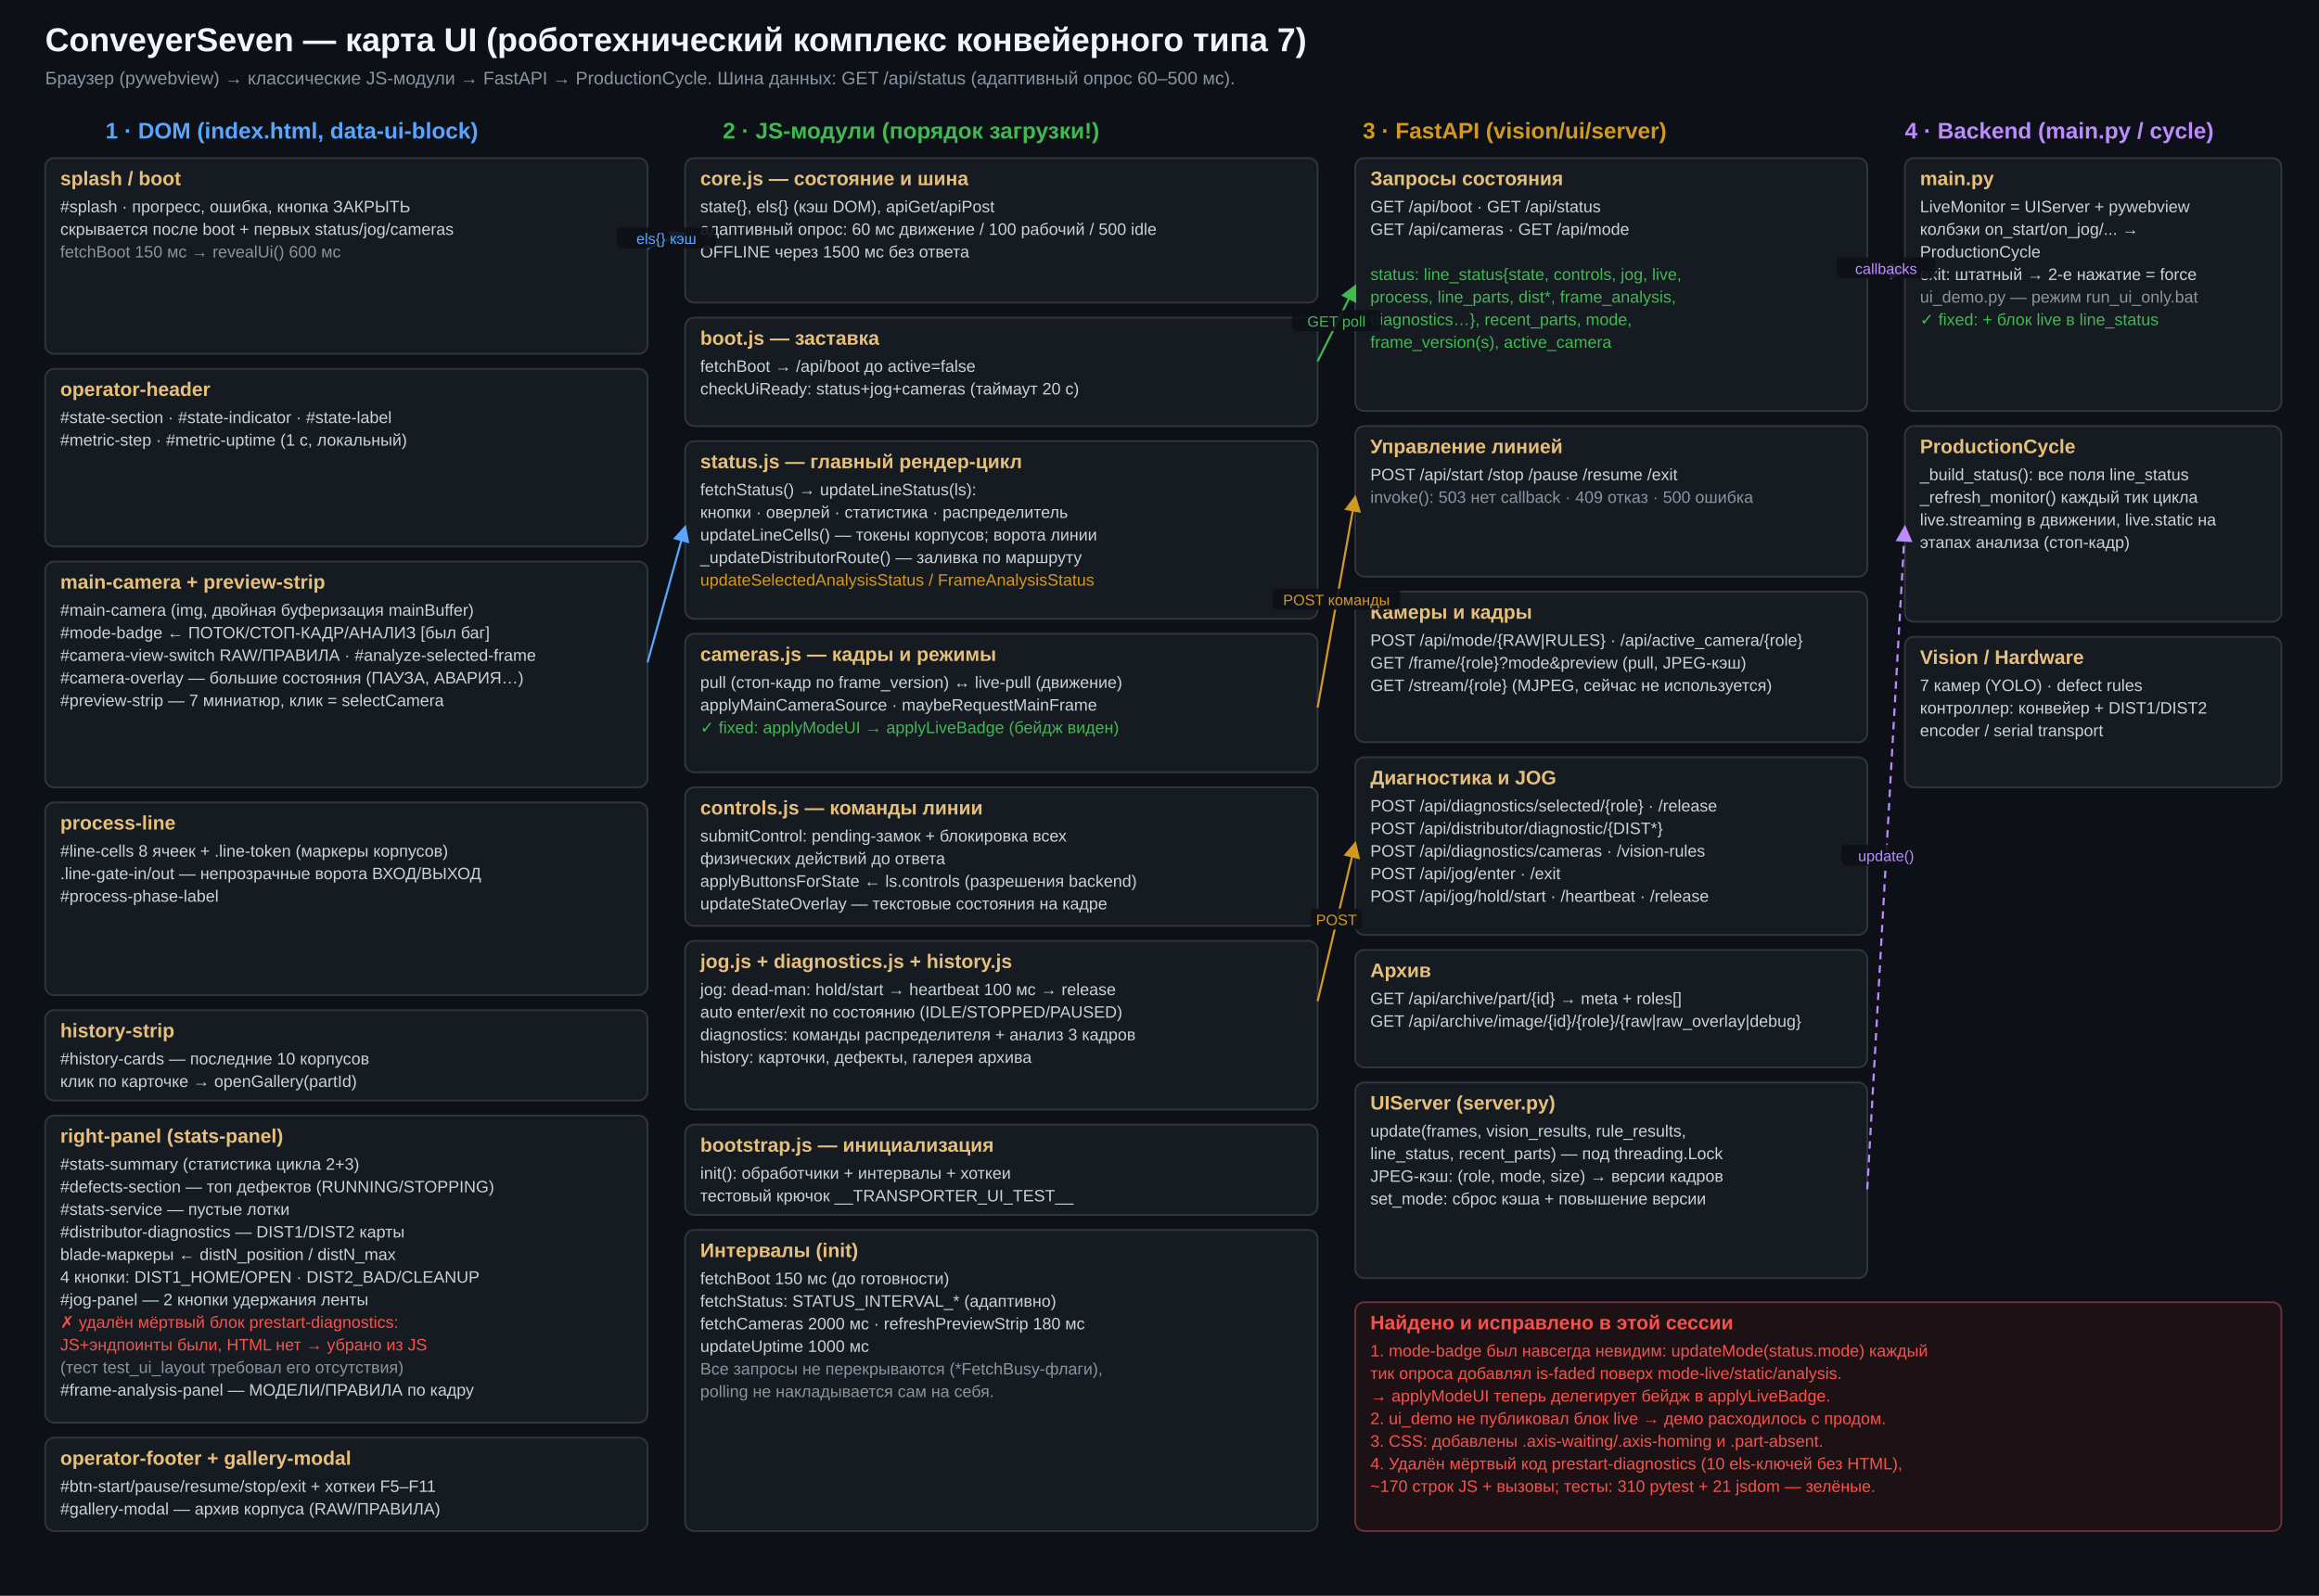
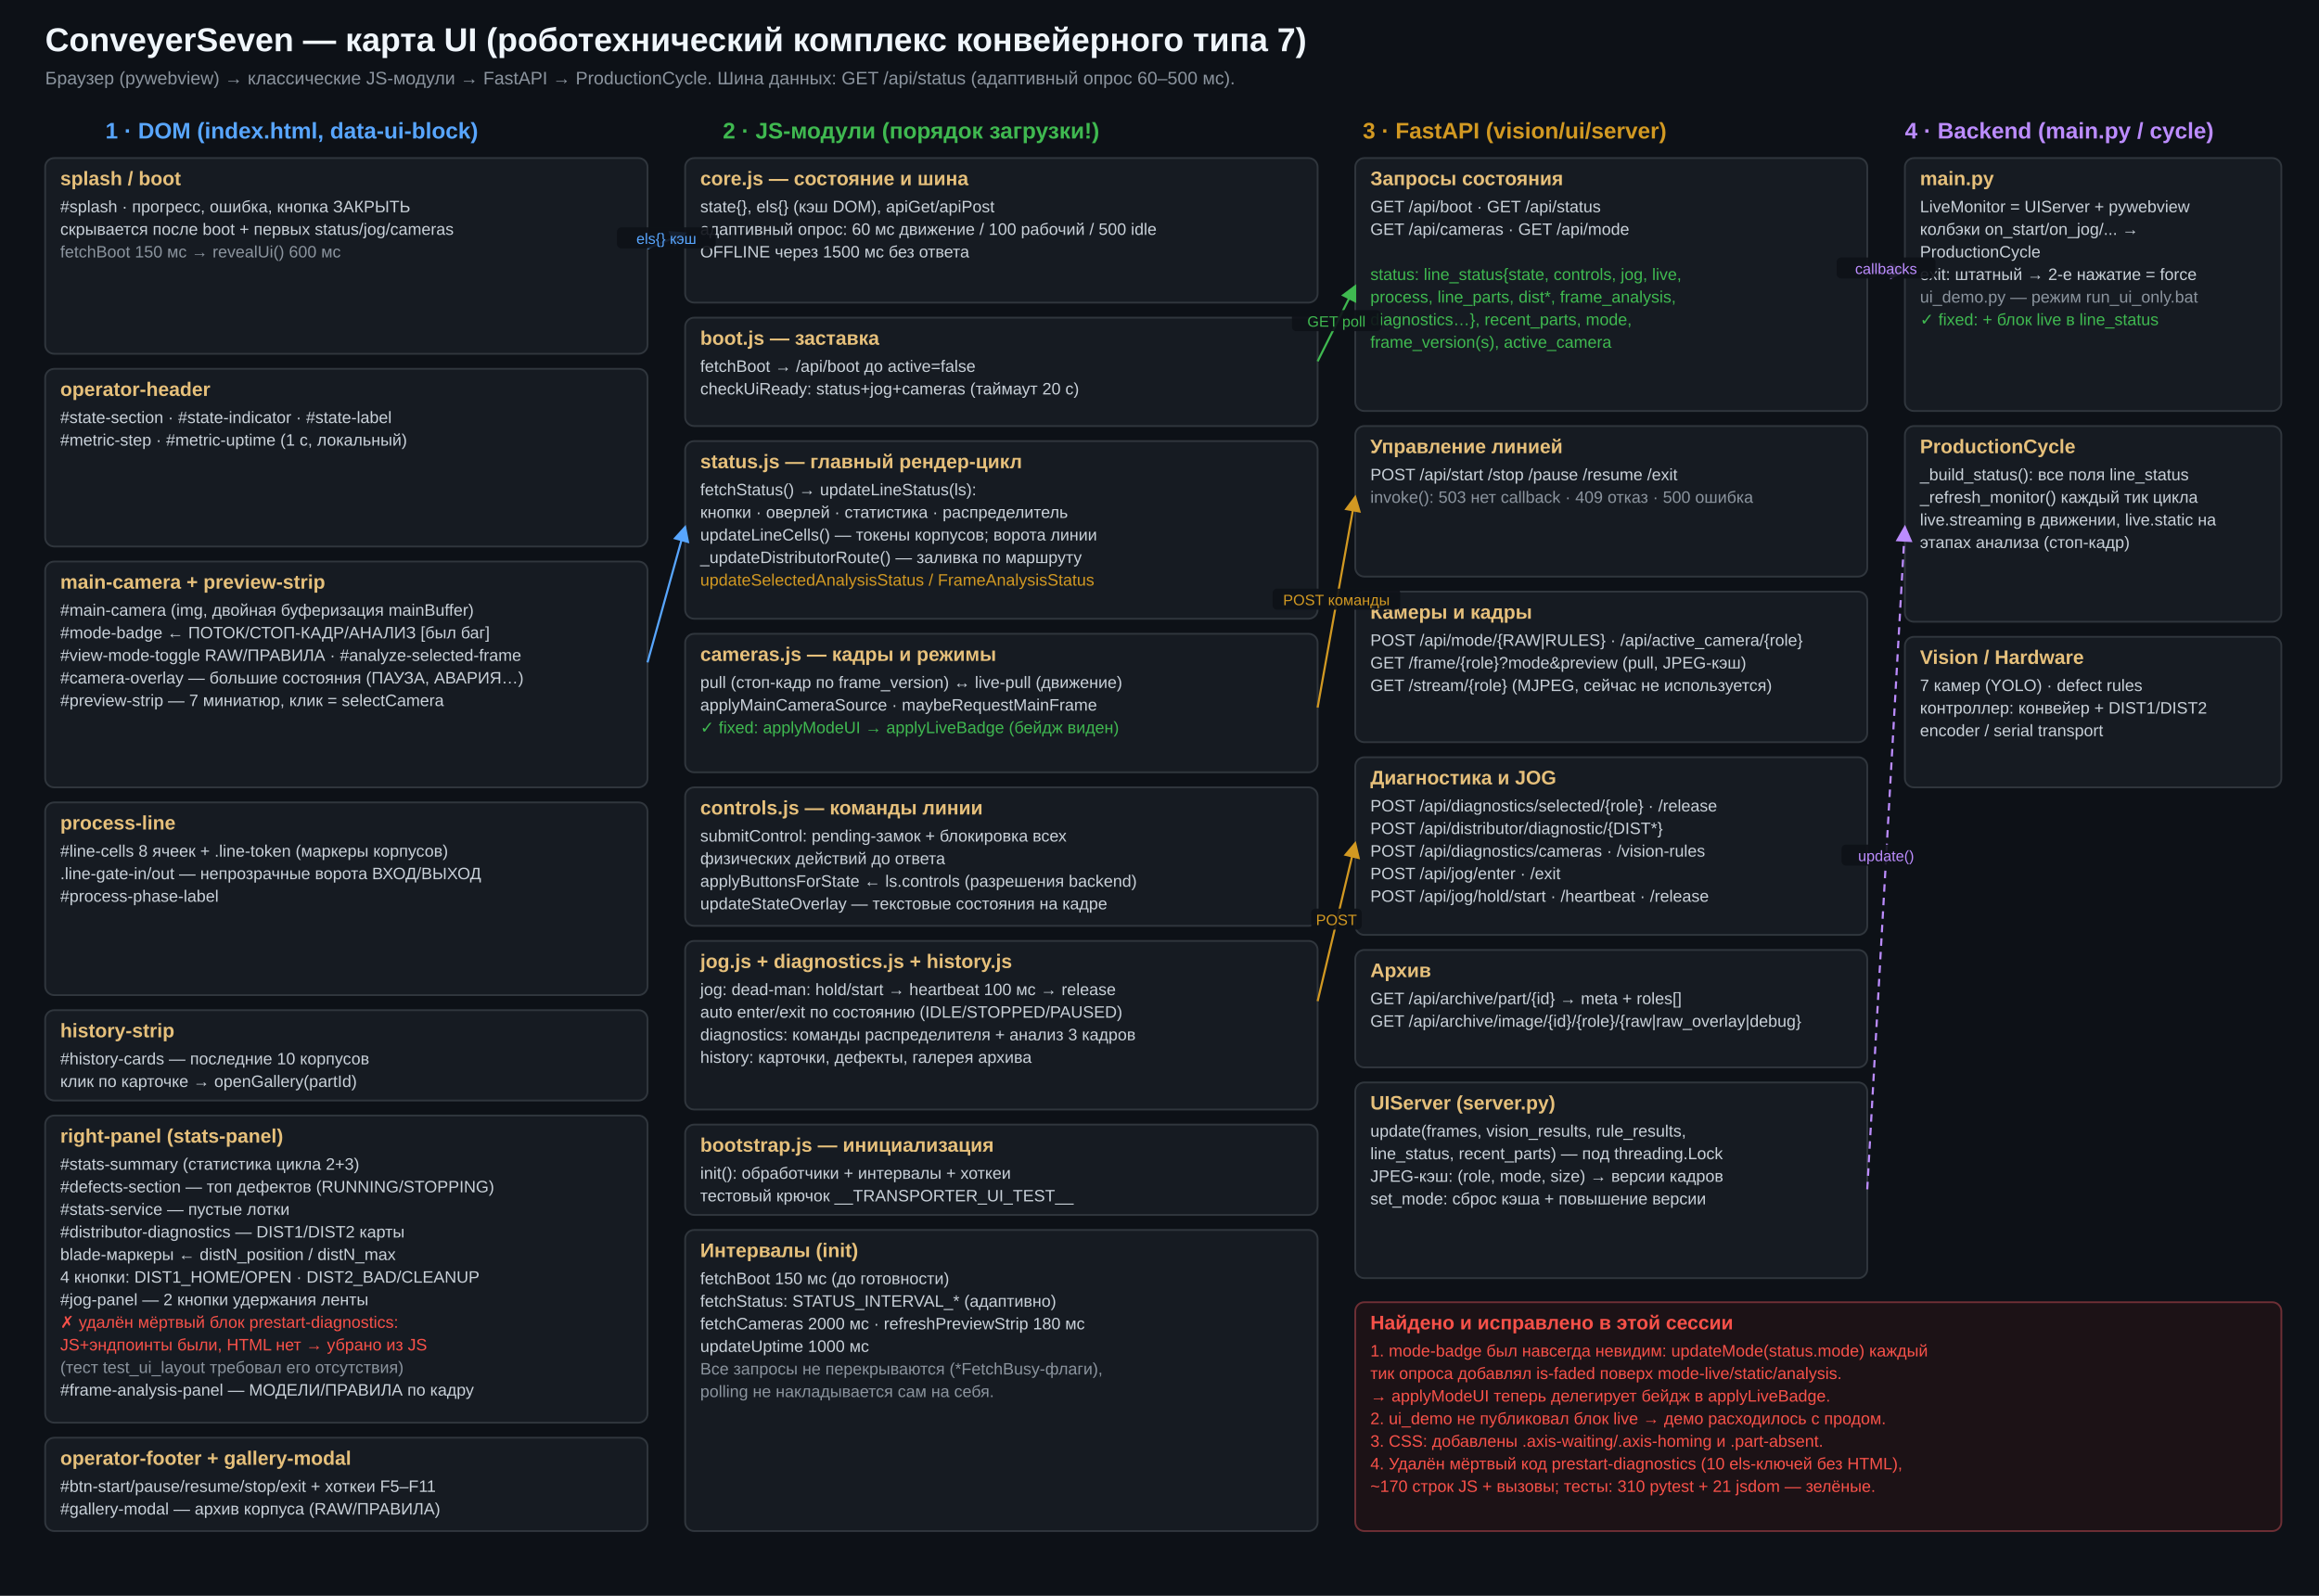
<svg xmlns="http://www.w3.org/2000/svg" width="1540" height="1060" viewBox="0 0 1540 1060" font-family="Segoe UI, Arial, sans-serif">
  <rect width="100%" height="100%" fill="#0d1117" />
  <defs>
    <marker id="arr-58a6ff" markerWidth="8" markerHeight="8" refX="7" refY="4" orient="auto">
      <path d="M0,0 L8,4 L0,8 z" fill="#58a6ff" />
    </marker>
    <marker id="arr-3fb950" markerWidth="8" markerHeight="8" refX="7" refY="4" orient="auto">
      <path d="M0,0 L8,4 L0,8 z" fill="#3fb950" />
    </marker>
    <marker id="arr-d29922" markerWidth="8" markerHeight="8" refX="7" refY="4" orient="auto">
      <path d="M0,0 L8,4 L0,8 z" fill="#d29922" />
    </marker>
    <marker id="arr-f85149" markerWidth="8" markerHeight="8" refX="7" refY="4" orient="auto">
      <path d="M0,0 L8,4 L0,8 z" fill="#f85149" />
    </marker>
    <marker id="arr-bc8cff" markerWidth="8" markerHeight="8" refX="7" refY="4" orient="auto">
      <path d="M0,0 L8,4 L0,8 z" fill="#bc8cff" />
    </marker>
  </defs>
  <text x="30" y="34" font-size="22" font-weight="bold" fill="#f0f6fc">ConveyerSeven — карта UI (роботехнический комплекс конвейерного типа 7)</text>
  <text x="30" y="56" font-size="12" fill="#8b949e">Браузер (pywebview) → классические JS-модули → FastAPI → ProductionCycle. Шина данных: GET /api/status (адаптивный опрос 60–500 мс).</text>
  <text x="70" y="92" font-size="15" font-weight="bold" fill="#58a6ff">1 · DOM (index.html, data-ui-block)</text>
  <text x="480" y="92" font-size="15" font-weight="bold" fill="#3fb950">2 · JS-модули (порядок загрузки!)</text>
  <text x="905" y="92" font-size="15" font-weight="bold" fill="#d29922">3 · FastAPI (vision/ui/server)</text>
  <text x="1265" y="92" font-size="15" font-weight="bold" fill="#bc8cff">4 · Backend (main.py / cycle)</text>
  <rect x="30" y="105" width="400" height="130" rx="6" fill="#161b22" stroke="#30363d" stroke-width="1.2" />
  <text x="40" y="123" font-size="13" font-weight="bold" fill="#e6c07b">splash / boot</text>
  <text x="40" y="141" font-size="11" fill="#c9d1d9">#splash · прогресс, ошибка, кнопка ЗАКРЫТЬ</text>
  <text x="40" y="156" font-size="11" fill="#c9d1d9">скрывается после boot + первых status/jog/cameras</text>
  <text x="40" y="171" font-size="11" fill="#8b949e">fetchBoot 150 мс → revealUi() 600 мс</text>
  <rect x="30" y="245" width="400" height="118" rx="6" fill="#161b22" stroke="#30363d" stroke-width="1.2" />
  <text x="40" y="263" font-size="13" font-weight="bold" fill="#e6c07b">operator-header</text>
  <text x="40" y="281" font-size="11" fill="#c9d1d9">#state-section · #state-indicator · #state-label</text>
  <text x="40" y="296" font-size="11" fill="#c9d1d9">#metric-step · #metric-uptime (1 с, локальный)</text>
  <rect x="30" y="373" width="400" height="150" rx="6" fill="#161b22" stroke="#30363d" stroke-width="1.2" />
  <text x="40" y="391" font-size="13" font-weight="bold" fill="#e6c07b">main-camera + preview-strip</text>
  <text x="40" y="409" font-size="11" fill="#c9d1d9">#main-camera (img, двойная буферизация mainBuffer)</text>
  <text x="40" y="424" font-size="11" fill="#c9d1d9">#mode-badge  ← ПОТОК/СТОП-КАДР/АНАЛИЗ [был баг]</text>
-   <text x="40" y="439" font-size="11" fill="#c9d1d9">#camera-view-switch RAW/ПРАВИЛА · #analyze-selected-frame</text>
+   <text x="40" y="439" font-size="11" fill="#c9d1d9">#view-mode-toggle RAW/ПРАВИЛА · #analyze-selected-frame</text>
  <text x="40" y="454" font-size="11" fill="#c9d1d9">#camera-overlay — большие состояния (ПАУЗА, АВАРИЯ…)</text>
  <text x="40" y="469" font-size="11" fill="#c9d1d9">#preview-strip — 7 миниатюр, клик = selectCamera</text>
  <rect x="30" y="533" width="400" height="128" rx="6" fill="#161b22" stroke="#30363d" stroke-width="1.2" />
  <text x="40" y="551" font-size="13" font-weight="bold" fill="#e6c07b">process-line</text>
  <text x="40" y="569" font-size="11" fill="#c9d1d9">#line-cells 8 ячеек + .line-token (маркеры корпусов)</text>
  <text x="40" y="584" font-size="11" fill="#c9d1d9">.line-gate-in/out — непрозрачные ворота ВХОД/ВЫХОД</text>
  <text x="40" y="599" font-size="11" fill="#c9d1d9">#process-phase-label</text>
  <rect x="30" y="671" width="400" height="60" rx="6" fill="#161b22" stroke="#30363d" stroke-width="1.2" />
  <text x="40" y="689" font-size="13" font-weight="bold" fill="#e6c07b">history-strip</text>
  <text x="40" y="707" font-size="11" fill="#c9d1d9">#history-cards — последние 10 корпусов</text>
  <text x="40" y="722" font-size="11" fill="#c9d1d9">клик по карточке → openGallery(partId)</text>
  <rect x="30" y="741" width="400" height="204" rx="6" fill="#161b22" stroke="#30363d" stroke-width="1.2" />
  <text x="40" y="759" font-size="13" font-weight="bold" fill="#e6c07b">right-panel (stats-panel)</text>
  <text x="40" y="777" font-size="11" fill="#c9d1d9">#stats-summary (статистика цикла 2+3)</text>
  <text x="40" y="792" font-size="11" fill="#c9d1d9">#defects-section — топ дефектов (RUNNING/STOPPING)</text>
  <text x="40" y="807" font-size="11" fill="#c9d1d9">#stats-service — пустые лотки</text>
  <text x="40" y="822" font-size="11" fill="#c9d1d9">#distributor-diagnostics — DIST1/DIST2 карты</text>
  <text x="40" y="837" font-size="11" fill="#c9d1d9">   blade-маркеры ← distN_position / distN_max</text>
  <text x="40" y="852" font-size="11" fill="#c9d1d9">   4 кнопки: DIST1_HOME/OPEN · DIST2_BAD/CLEANUP</text>
  <text x="40" y="867" font-size="11" fill="#c9d1d9">#jog-panel — 2 кнопки удержания ленты</text>
  <text x="40" y="882" font-size="11" fill="#f85149">✗ удалён мёртвый блок prestart-diagnostics:</text>
  <text x="40" y="897" font-size="11" fill="#f85149">  JS+эндпоинты были, HTML нет → убрано из JS</text>
  <text x="40" y="912" font-size="11" fill="#8b949e">  (тест test_ui_layout требовал его отсутствия)</text>
  <text x="40" y="927" font-size="11" fill="#c9d1d9">#frame-analysis-panel — МОДЕЛИ/ПРАВИЛА по кадру</text>
  <rect x="30" y="955" width="400" height="62" rx="6" fill="#161b22" stroke="#30363d" stroke-width="1.2" />
  <text x="40" y="973" font-size="13" font-weight="bold" fill="#e6c07b">operator-footer + gallery-modal</text>
  <text x="40" y="991" font-size="11" fill="#c9d1d9">#btn-start/pause/resume/stop/exit + хоткеи F5–F11</text>
  <text x="40" y="1006" font-size="11" fill="#c9d1d9">#gallery-modal — архив корпуса (RAW/ПРАВИЛА)</text>
  <rect x="455" y="105" width="420" height="96" rx="6" fill="#161b22" stroke="#30363d" stroke-width="1.2" />
  <text x="465" y="123" font-size="13" font-weight="bold" fill="#e6c07b">core.js — состояние и шина</text>
  <text x="465" y="141" font-size="11" fill="#c9d1d9">state{}, els{} (кэш DOM), apiGet/apiPost</text>
  <text x="465" y="156" font-size="11" fill="#c9d1d9">адаптивный опрос: 60 мс движение / 100 рабочий / 500 idle</text>
  <text x="465" y="171" font-size="11" fill="#c9d1d9">OFFLINE через 1500 мс без ответа</text>
  <rect x="455" y="211" width="420" height="72" rx="6" fill="#161b22" stroke="#30363d" stroke-width="1.2" />
  <text x="465" y="229" font-size="13" font-weight="bold" fill="#e6c07b">boot.js — заставка</text>
  <text x="465" y="247" font-size="11" fill="#c9d1d9">fetchBoot → /api/boot до active=false</text>
  <text x="465" y="262" font-size="11" fill="#c9d1d9">checkUiReady: status+jog+cameras (таймаут 20 c)</text>
  <rect x="455" y="293" width="420" height="118" rx="6" fill="#161b22" stroke="#30363d" stroke-width="1.2" />
  <text x="465" y="311" font-size="13" font-weight="bold" fill="#e6c07b">status.js — главный рендер-цикл</text>
  <text x="465" y="329" font-size="11" fill="#c9d1d9">fetchStatus() → updateLineStatus(ls):</text>
  <text x="465" y="344" font-size="11" fill="#c9d1d9">кнопки · оверлей · статистика · распределитель</text>
  <text x="465" y="359" font-size="11" fill="#c9d1d9">updateLineCells() — токены корпусов; ворота линии</text>
  <text x="465" y="374" font-size="11" fill="#c9d1d9">_updateDistributorRoute() — заливка по маршруту</text>
  <text x="465" y="389" font-size="11" fill="#d29922">updateSelectedAnalysisStatus / FrameAnalysisStatus</text>
  <rect x="455" y="421" width="420" height="92" rx="6" fill="#161b22" stroke="#30363d" stroke-width="1.2" />
  <text x="465" y="439" font-size="13" font-weight="bold" fill="#e6c07b">cameras.js — кадры и режимы</text>
  <text x="465" y="457" font-size="11" fill="#c9d1d9">pull (стоп-кадр по frame_version) ↔ live-pull (движение)</text>
  <text x="465" y="472" font-size="11" fill="#c9d1d9">applyMainCameraSource · maybeRequestMainFrame</text>
  <text x="465" y="487" font-size="11" fill="#3fb950">✓ fixed: applyModeUI → applyLiveBadge (бейдж виден)</text>
  <rect x="455" y="523" width="420" height="92" rx="6" fill="#161b22" stroke="#30363d" stroke-width="1.2" />
  <text x="465" y="541" font-size="13" font-weight="bold" fill="#e6c07b">controls.js — команды линии</text>
  <text x="465" y="559" font-size="11" fill="#c9d1d9">submitControl: pending-замок + блокировка всех</text>
  <text x="465" y="574" font-size="11" fill="#c9d1d9">     физических действий до ответа</text>
  <text x="465" y="589" font-size="11" fill="#c9d1d9">applyButtonsForState ← ls.controls (разрешения backend)</text>
  <text x="465" y="604" font-size="11" fill="#c9d1d9">updateStateOverlay — текстовые состояния на кадре</text>
  <rect x="455" y="625" width="420" height="112" rx="6" fill="#161b22" stroke="#30363d" stroke-width="1.2" />
  <text x="465" y="643" font-size="13" font-weight="bold" fill="#e6c07b">jog.js + diagnostics.js + history.js</text>
  <text x="465" y="661" font-size="11" fill="#c9d1d9">jog: dead-man: hold/start → heartbeat 100 мс → release</text>
  <text x="465" y="676" font-size="11" fill="#c9d1d9">   auto enter/exit по состоянию (IDLE/STOPPED/PAUSED)</text>
  <text x="465" y="691" font-size="11" fill="#c9d1d9">diagnostics: команды распределителя + анализ 3 кадров</text>
  <text x="465" y="706" font-size="11" fill="#c9d1d9">history: карточки, дефекты, галерея архива</text>
  <rect x="455" y="747" width="420" height="60" rx="6" fill="#161b22" stroke="#30363d" stroke-width="1.2" />
  <text x="465" y="765" font-size="13" font-weight="bold" fill="#e6c07b">bootstrap.js — инициализация</text>
  <text x="465" y="783" font-size="11" fill="#c9d1d9">init(): обработчики + интервалы + хоткеи</text>
  <text x="465" y="798" font-size="11" fill="#c9d1d9">тестовый крючок __TRANSPORTER_UI_TEST__</text>
  <rect x="455" y="817" width="420" height="200" rx="6" fill="#161b22" stroke="#30363d" stroke-width="1.2" />
  <text x="465" y="835" font-size="13" font-weight="bold" fill="#e6c07b">Интервалы (init)</text>
  <text x="465" y="853" font-size="11" fill="#c9d1d9">fetchBoot 150 мс (до готовности)</text>
  <text x="465" y="868" font-size="11" fill="#c9d1d9">fetchStatus: STATUS_INTERVAL_* (адаптивно)</text>
  <text x="465" y="883" font-size="11" fill="#c9d1d9">fetchCameras 2000 мс · refreshPreviewStrip 180 мс</text>
  <text x="465" y="898" font-size="11" fill="#c9d1d9">updateUptime 1000 мс</text>
  <text x="465" y="913" font-size="11" fill="#8b949e">Все запросы не перекрываются (*FetchBusy-флаги),</text>
  <text x="465" y="928" font-size="11" fill="#8b949e">polling не накладывается сам на себя.</text>
  <rect x="900" y="105" width="340" height="168" rx="6" fill="#161b22" stroke="#30363d" stroke-width="1.2" />
  <text x="910" y="123" font-size="13" font-weight="bold" fill="#e6c07b">Запросы состояния</text>
  <text x="910" y="141" font-size="11" fill="#c9d1d9">GET /api/boot  ·  GET /api/status</text>
  <text x="910" y="156" font-size="11" fill="#c9d1d9">GET /api/cameras · GET /api/mode</text>
  <text x="910" y="171" font-size="11" fill="#c9d1d9" />
  <text x="910" y="186" font-size="11" fill="#3fb950">status: line_status{state, controls, jog, live,</text>
  <text x="910" y="201" font-size="11" fill="#3fb950"> process, line_parts, dist*, frame_analysis,</text>
  <text x="910" y="216" font-size="11" fill="#3fb950"> diagnostics…}, recent_parts, mode,</text>
  <text x="910" y="231" font-size="11" fill="#3fb950"> frame_version(s), active_camera</text>
  <rect x="900" y="283" width="340" height="100" rx="6" fill="#161b22" stroke="#30363d" stroke-width="1.2" />
  <text x="910" y="301" font-size="13" font-weight="bold" fill="#e6c07b">Управление линией</text>
  <text x="910" y="319" font-size="11" fill="#c9d1d9">POST /api/start /stop /pause /resume /exit</text>
  <text x="910" y="334" font-size="11" fill="#8b949e">invoke(): 503 нет callback · 409 отказ · 500 ошибка</text>
  <rect x="900" y="393" width="340" height="100" rx="6" fill="#161b22" stroke="#30363d" stroke-width="1.2" />
  <text x="910" y="411" font-size="13" font-weight="bold" fill="#e6c07b">Камеры и кадры</text>
  <text x="910" y="429" font-size="11" fill="#c9d1d9">POST /api/mode/{RAW|RULES} · /api/active_camera/{role}</text>
  <text x="910" y="444" font-size="11" fill="#c9d1d9">GET /frame/{role}?mode&amp;preview (pull, JPEG-кэш)</text>
  <text x="910" y="459" font-size="11" fill="#c9d1d9">GET /stream/{role} (MJPEG, сейчас не используется)</text>
  <rect x="900" y="503" width="340" height="118" rx="6" fill="#161b22" stroke="#30363d" stroke-width="1.2" />
  <text x="910" y="521" font-size="13" font-weight="bold" fill="#e6c07b">Диагностика и JOG</text>
  <text x="910" y="539" font-size="11" fill="#c9d1d9">POST /api/diagnostics/selected/{role} · /release</text>
  <text x="910" y="554" font-size="11" fill="#c9d1d9">POST /api/distributor/diagnostic/{DIST*}</text>
  <text x="910" y="569" font-size="11" fill="#c9d1d9">POST /api/diagnostics/cameras · /vision-rules</text>
  <text x="910" y="584" font-size="11" fill="#c9d1d9">POST /api/jog/enter · /exit</text>
  <text x="910" y="599" font-size="11" fill="#c9d1d9">POST /api/jog/hold/start · /heartbeat · /release</text>
  <rect x="900" y="631" width="340" height="78" rx="6" fill="#161b22" stroke="#30363d" stroke-width="1.2" />
  <text x="910" y="649" font-size="13" font-weight="bold" fill="#e6c07b">Архив</text>
  <text x="910" y="667" font-size="11" fill="#c9d1d9">GET /api/archive/part/{id}  → meta + roles[]</text>
  <text x="910" y="682" font-size="11" fill="#c9d1d9">GET /api/archive/image/{id}/{role}/{raw|raw_overlay|debug}</text>
  <rect x="900" y="719" width="340" height="130" rx="6" fill="#161b22" stroke="#30363d" stroke-width="1.2" />
  <text x="910" y="737" font-size="13" font-weight="bold" fill="#e6c07b">UIServer (server.py)</text>
  <text x="910" y="755" font-size="11" fill="#c9d1d9">update(frames, vision_results, rule_results,</text>
  <text x="910" y="770" font-size="11" fill="#c9d1d9">   line_status, recent_parts) — под threading.Lock</text>
  <text x="910" y="785" font-size="11" fill="#c9d1d9">JPEG-кэш: (role, mode, size) → версии кадров</text>
  <text x="910" y="800" font-size="11" fill="#c9d1d9">set_mode: сброс кэша + повышение версии</text>
  <rect x="1265" y="105" width="250" height="168" rx="6" fill="#161b22" stroke="#30363d" stroke-width="1.2" />
  <text x="1275" y="123" font-size="13" font-weight="bold" fill="#e6c07b">main.py</text>
  <text x="1275" y="141" font-size="11" fill="#c9d1d9">LiveMonitor = UIServer + pywebview</text>
  <text x="1275" y="156" font-size="11" fill="#c9d1d9">колбэки on_start/on_jog/... →</text>
  <text x="1275" y="171" font-size="11" fill="#c9d1d9">   ProductionCycle</text>
  <text x="1275" y="186" font-size="11" fill="#c9d1d9">exit: штатный → 2-е нажатие = force</text>
  <text x="1275" y="201" font-size="11" fill="#8b949e">ui_demo.py — режим run_ui_only.bat</text>
  <text x="1275" y="216" font-size="11" fill="#3fb950">✓ fixed: + блок live в line_status</text>
  <rect x="1265" y="283" width="250" height="130" rx="6" fill="#161b22" stroke="#30363d" stroke-width="1.2" />
  <text x="1275" y="301" font-size="13" font-weight="bold" fill="#e6c07b">ProductionCycle</text>
  <text x="1275" y="319" font-size="11" fill="#c9d1d9">_build_status(): все поля line_status</text>
  <text x="1275" y="334" font-size="11" fill="#c9d1d9">_refresh_monitor() каждый тик цикла</text>
  <text x="1275" y="349" font-size="11" fill="#c9d1d9">live.streaming в движении, live.static на</text>
  <text x="1275" y="364" font-size="11" fill="#c9d1d9">   этапах анализа (стоп-кадр)</text>
  <rect x="1265" y="423" width="250" height="100" rx="6" fill="#161b22" stroke="#30363d" stroke-width="1.2" />
  <text x="1275" y="441" font-size="13" font-weight="bold" fill="#e6c07b">Vision / Hardware</text>
  <text x="1275" y="459" font-size="11" fill="#c9d1d9">7 камер (YOLO) · defect rules</text>
  <text x="1275" y="474" font-size="11" fill="#c9d1d9">контроллер: конвейер + DIST1/DIST2</text>
  <text x="1275" y="489" font-size="11" fill="#c9d1d9">encoder / serial transport</text>
  <line x1="430" y1="165" x2="455" y2="155" stroke="#58a6ff" stroke-width="1.4" marker-end="url(#arr-58a6ff)" />
  <rect x="409.7" y="151.0" width="65.6" height="14" rx="3" fill="#0d1117" opacity="0.9" />
  <text x="442.5" y="162.0" font-size="10" fill="#58a6ff" text-anchor="middle">els{} кэш</text>
  <line x1="430" y1="440" x2="455" y2="350" stroke="#58a6ff" stroke-width="1.4" marker-end="url(#arr-58a6ff)" />
  <line x1="875" y1="240" x2="900" y2="190" stroke="#3fb950" stroke-width="1.4" marker-end="url(#arr-3fb950)" />
  <rect x="857.9" y="206.0" width="59.2" height="14" rx="3" fill="#0d1117" opacity="0.9" />
  <text x="887.5" y="217.0" font-size="10" fill="#3fb950" text-anchor="middle">GET poll</text>
  <line x1="875" y1="470" x2="900" y2="330" stroke="#d29922" stroke-width="1.4" marker-end="url(#arr-d29922)" />
  <rect x="845.1" y="391.0" width="84.8" height="14" rx="3" fill="#0d1117" opacity="0.9" />
  <text x="887.5" y="402.0" font-size="10" fill="#d29922" text-anchor="middle">POST команды</text>
  <line x1="875" y1="665" x2="900" y2="560" stroke="#d29922" stroke-width="1.4" marker-end="url(#arr-d29922)" />
  <rect x="870.7" y="603.5" width="33.6" height="14" rx="3" fill="#0d1117" opacity="0.9" />
  <text x="887.5" y="614.5" font-size="10" fill="#d29922" text-anchor="middle">POST</text>
  <line x1="1240" y1="180" x2="1265" y2="180" stroke="#bc8cff" stroke-width="1.4" marker-end="url(#arr-bc8cff)" />
  <rect x="1219.7" y="171.0" width="65.6" height="14" rx="3" fill="#0d1117" opacity="0.9" />
  <text x="1252.5" y="182.0" font-size="10" fill="#bc8cff" text-anchor="middle">callbacks</text>
  <line x1="1240" y1="790" x2="1265" y2="350" stroke="#bc8cff" stroke-width="1.4" stroke-dasharray="5,4" marker-end="url(#arr-bc8cff)" />
  <rect x="1222.9" y="561.0" width="59.2" height="14" rx="3" fill="#0d1117" opacity="0.9" />
  <text x="1252.5" y="572.0" font-size="10" fill="#bc8cff" text-anchor="middle">update()</text>
  <rect x="900" y="865" width="615" height="152" rx="6" fill="#1c1216" stroke="#6e2f35" stroke-width="1.2" />
  <text x="910" y="883" font-size="13" font-weight="bold" fill="#f85149">Найдено и исправлено в этой сессии</text>
  <text x="910" y="901" font-size="11" fill="#f85149">1. mode-badge был навсегда невидим: updateMode(status.mode) каждый</text>
  <text x="910" y="916" font-size="11" fill="#f85149">   тик опроса добавлял is-faded поверх mode-live/static/analysis.</text>
  <text x="910" y="931" font-size="11" fill="#f85149">   → applyModeUI теперь делегирует бейдж в applyLiveBadge.</text>
  <text x="910" y="946" font-size="11" fill="#f85149">2. ui_demo не публиковал блок live → демо расходилось с продом.</text>
  <text x="910" y="961" font-size="11" fill="#f85149">3. CSS: добавлены .axis-waiting/.axis-homing и .part-absent.</text>
  <text x="910" y="976" font-size="11" fill="#f85149">4. Удалён мёртвый код prestart-diagnostics (10 els-ключей без HTML),</text>
  <text x="910" y="991" font-size="11" fill="#f85149">   ~170 строк JS + вызовы; тесты: 310 pytest + 21 jsdom — зелёные.</text>
</svg>
